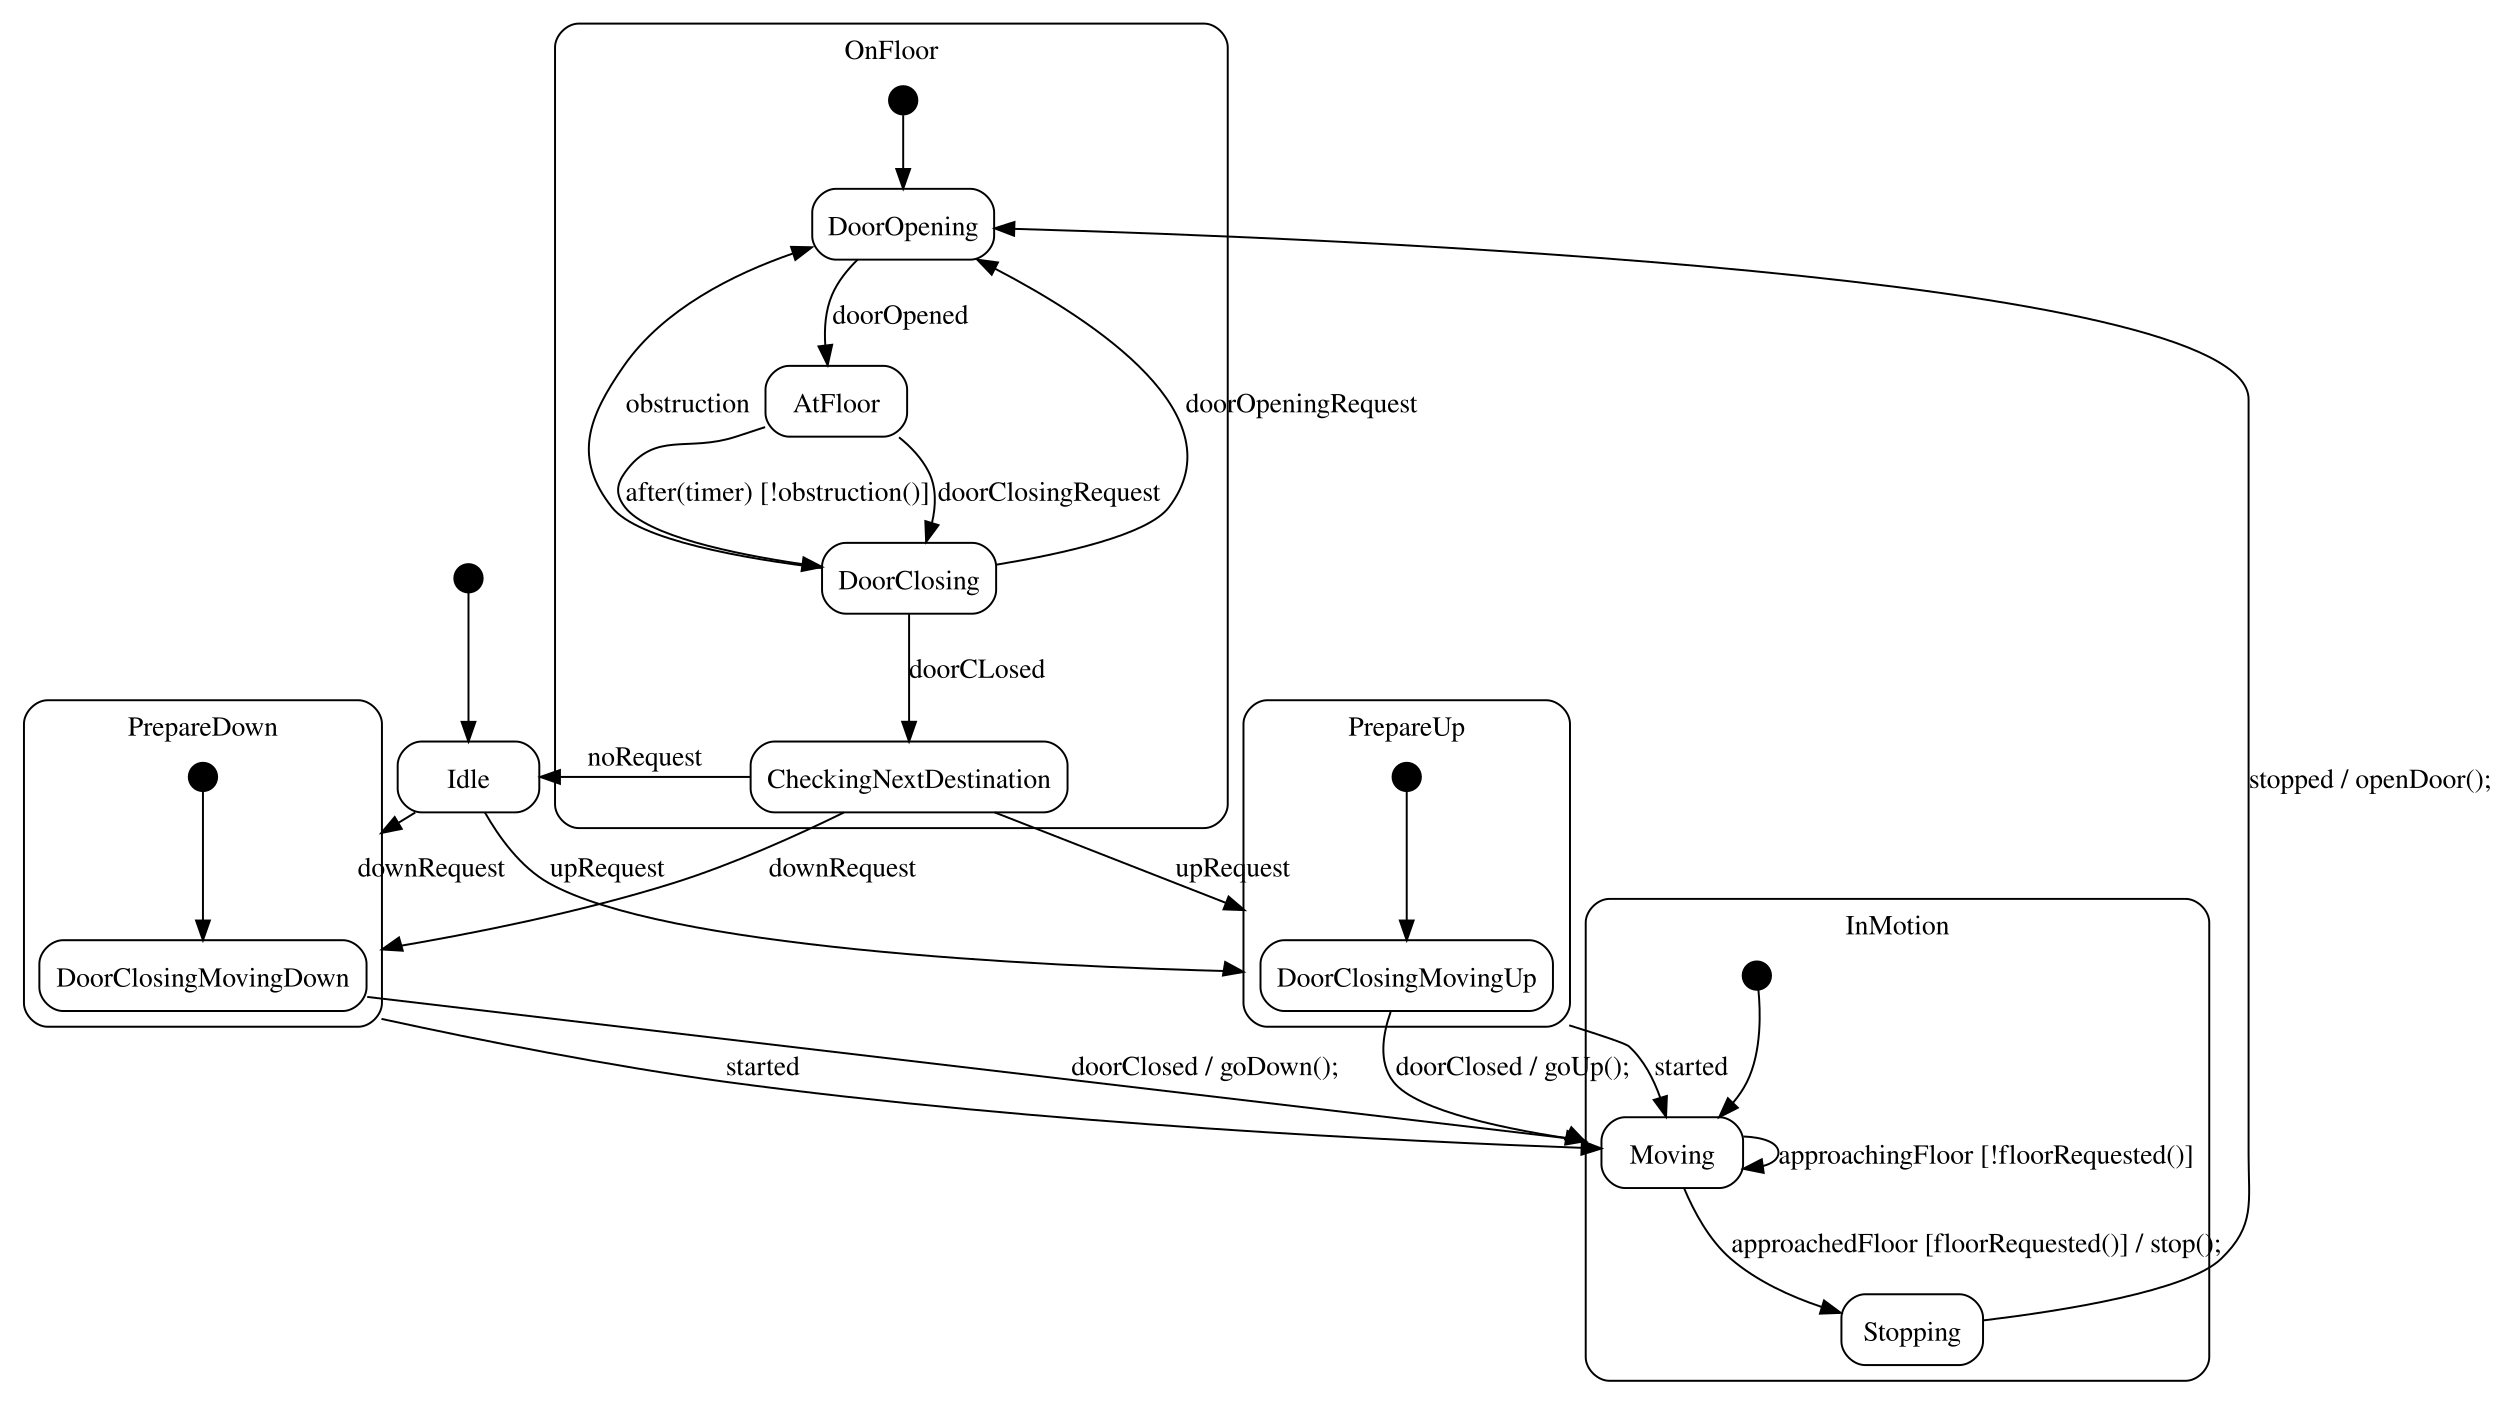
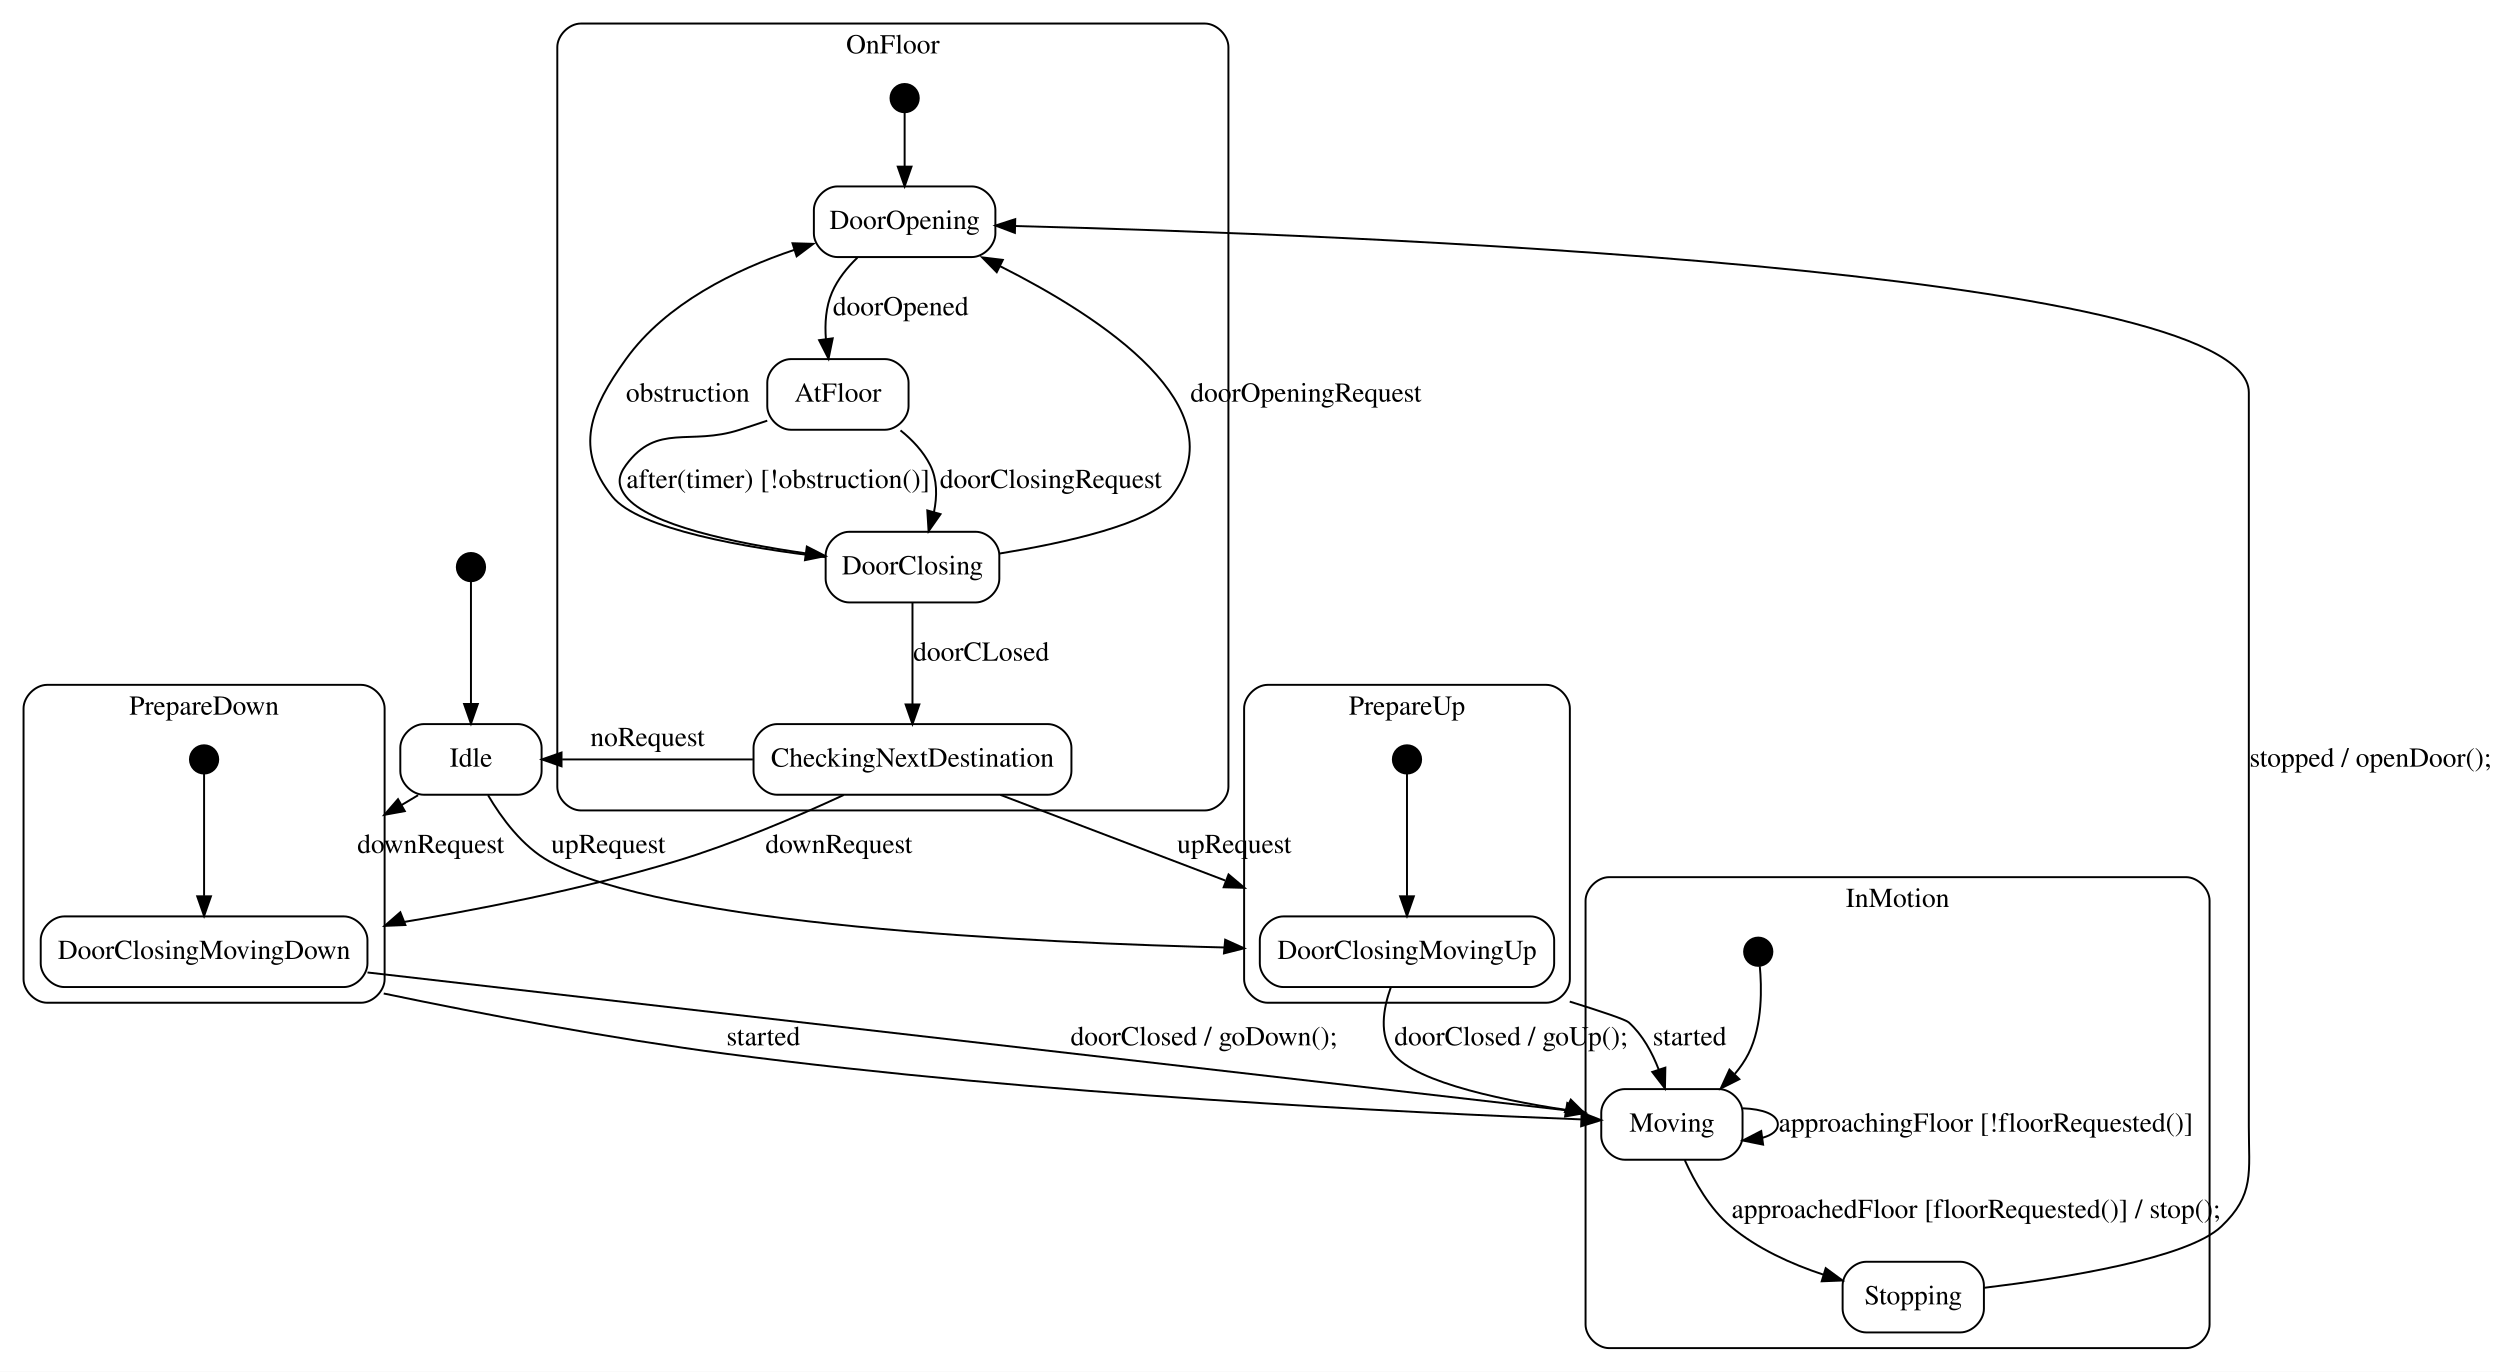
- <svg xmlns="http://www.w3.org/2000/svg" width="1271pt" height="714pt" viewBox="0.00 0.00 1270.64 714.00">
-   <g id="graph0" class="graph" transform="scale(1 1) rotate(0) translate(4 710)">
-     <polygon fill="white" stroke="white" points="-4,5 -4,-710 1267.64,-710 1267.64,5 -4,5" />
+ <svg xmlns="http://www.w3.org/2000/svg" width="1274pt" height="699pt" viewBox="0.00 0.00 1274.00 699.00">
+   <g id="graph0" class="graph" transform="scale(1 1) rotate(0) translate(4 695)">
+     <polygon fill="white" stroke="none" points="-4,4 -4,-695 1270,-695 1270,4 -4,4" />
    <g id="clust1" class="cluster">
-       <path fill="none" stroke="black" d="M640,-188C640,-188 782,-188 782,-188 788,-188 794,-194 794,-200 794,-200 794,-342 794,-342 794,-348 788,-354 782,-354 782,-354 640,-354 640,-354 634,-354 628,-348 628,-342 628,-342 628,-200 628,-200 628,-194 634,-188 640,-188" />
-       <text text-anchor="middle" x="711" y="-336" font-family="Times,serif" font-size="14.00">PrepareUp</text>
+       <path fill="none" stroke="black" d="M642,-184C642,-184 784,-184 784,-184 790,-184 796,-190 796,-196 796,-196 796,-334 796,-334 796,-340 790,-346 784,-346 784,-346 642,-346 642,-346 636,-346 630,-340 630,-334 630,-334 630,-196 630,-196 630,-190 636,-184 642,-184" />
+       <text text-anchor="middle" x="713" y="-330.8" font-family="Times,serif" font-size="14.00">PrepareUp</text>
    </g>
    <g id="clust2" class="cluster">
-       <path fill="none" stroke="black" d="M20,-188C20,-188 178,-188 178,-188 184,-188 190,-194 190,-200 190,-200 190,-342 190,-342 190,-348 184,-354 178,-354 178,-354 20,-354 20,-354 14,-354 8,-348 8,-342 8,-342 8,-200 8,-200 8,-194 14,-188 20,-188" />
-       <text text-anchor="middle" x="99" y="-336" font-family="Times,serif" font-size="14.00">PrepareDown</text>
+       <path fill="none" stroke="black" d="M20,-184C20,-184 180,-184 180,-184 186,-184 192,-190 192,-196 192,-196 192,-334 192,-334 192,-340 186,-346 180,-346 180,-346 20,-346 20,-346 14,-346 8,-340 8,-334 8,-334 8,-196 8,-196 8,-190 14,-184 20,-184" />
+       <text text-anchor="middle" x="100" y="-330.8" font-family="Times,serif" font-size="14.00">PrepareDown</text>
    </g>
    <g id="clust3" class="cluster">
-       <path fill="none" stroke="black" d="M814,-8C814,-8 1107,-8 1107,-8 1113,-8 1119,-14 1119,-20 1119,-20 1119,-241 1119,-241 1119,-247 1113,-253 1107,-253 1107,-253 814,-253 814,-253 808,-253 802,-247 802,-241 802,-241 802,-20 802,-20 802,-14 808,-8 814,-8" />
-       <text text-anchor="middle" x="960.5" y="-235" font-family="Times,serif" font-size="14.00">InMotion</text>
+       <path fill="none" stroke="black" d="M816,-8C816,-8 1110,-8 1110,-8 1116,-8 1122,-14 1122,-20 1122,-20 1122,-236 1122,-236 1122,-242 1116,-248 1110,-248 1110,-248 816,-248 816,-248 810,-248 804,-242 804,-236 804,-236 804,-20 804,-20 804,-14 810,-8 816,-8" />
+       <text text-anchor="middle" x="963" y="-232.8" font-family="Times,serif" font-size="14.00">InMotion</text>
    </g>
    <g id="clust4" class="cluster">
-       <path fill="none" stroke="black" d="M290,-289C290,-289 608,-289 608,-289 614,-289 620,-295 620,-301 620,-301 620,-686 620,-686 620,-692 614,-698 608,-698 608,-698 290,-698 290,-698 284,-698 278,-692 278,-686 278,-686 278,-301 278,-301 278,-295 284,-289 290,-289" />
-       <text text-anchor="middle" x="449" y="-680" font-family="Times,serif" font-size="14.00">OnFloor</text>
+       <path fill="none" stroke="black" d="M292,-282C292,-282 610,-282 610,-282 616,-282 622,-288 622,-294 622,-294 622,-671 622,-671 622,-677 616,-683 610,-683 610,-683 292,-683 292,-683 286,-683 280,-677 280,-671 280,-671 280,-294 280,-294 280,-288 286,-282 292,-282" />
+       <text text-anchor="middle" x="451" y="-667.8" font-family="Times,serif" font-size="14.00">OnFloor</text>
    </g>
    <g id="node1" class="node">
-       <ellipse fill="black" stroke="black" cx="234" cy="-416" rx="7.2" ry="7.2" />
+       <ellipse fill="black" stroke="black" cx="236" cy="-406" rx="7.2" ry="7.2" />
    </g>
    <g id="node2" class="node">
-       <path fill="none" stroke="black" d="M258,-333C258,-333 210,-333 210,-333 204,-333 198,-327 198,-321 198,-321 198,-309 198,-309 198,-303 204,-297 210,-297 210,-297 258,-297 258,-297 264,-297 270,-303 270,-309 270,-309 270,-321 270,-321 270,-327 264,-333 258,-333" />
-       <text text-anchor="middle" x="234" y="-309.4" font-family="Times,serif" font-size="14.00">Idle</text>
+       <path fill="none" stroke="black" d="M260,-326C260,-326 212,-326 212,-326 206,-326 200,-320 200,-314 200,-314 200,-302 200,-302 200,-296 206,-290 212,-290 212,-290 260,-290 260,-290 266,-290 272,-296 272,-302 272,-302 272,-314 272,-314 272,-320 266,-326 260,-326" />
+       <text text-anchor="middle" x="236" y="-304.3" font-family="Times,serif" font-size="14.00">Idle</text>
    </g>
    <g id="edge1" class="edge">
-       <path fill="none" stroke="black" d="M234,-408.504C234,-395.492 234,-365.565 234,-343.253" />
-       <polygon fill="black" stroke="black" points="237.5,-343.019 234,-333.019 230.5,-343.019 237.5,-343.019" />
+       <path fill="none" stroke="black" d="M236,-398.701C236,-386.283 236,-357.979 236,-336.462" />
+       <polygon fill="black" stroke="black" points="239.5,-336.246 236,-326.246 232.5,-336.246 239.5,-336.246" />
    </g>
    <g id="node4" class="node">
-       <path fill="none" stroke="black" d="M773.34,-232C773.34,-232 648.66,-232 648.66,-232 642.66,-232 636.66,-226 636.66,-220 636.66,-220 636.66,-208 636.66,-208 636.66,-202 642.66,-196 648.66,-196 648.66,-196 773.34,-196 773.34,-196 779.34,-196 785.34,-202 785.34,-208 785.34,-208 785.34,-220 785.34,-220 785.34,-226 779.34,-232 773.34,-232" />
-       <text text-anchor="middle" x="711" y="-208.4" font-family="Times,serif" font-size="14.00">DoorClosingMovingUp</text>
+       <path fill="none" stroke="black" d="M776,-228C776,-228 650,-228 650,-228 644,-228 638,-222 638,-216 638,-216 638,-204 638,-204 638,-198 644,-192 650,-192 650,-192 776,-192 776,-192 782,-192 788,-198 788,-204 788,-204 788,-216 788,-216 788,-222 782,-228 776,-228" />
+       <text text-anchor="middle" x="713" y="-206.3" font-family="Times,serif" font-size="14.00">DoorClosingMovingUp</text>
    </g>
    <g id="edge3" class="edge">
-       <path fill="none" stroke="black" d="M242.389,-296.874C249.326,-284.692 260.386,-269.104 274.896,-261 333.31,-228.376 517.085,-218.866 626.547,-216.109" />
-       <polygon fill="black" stroke="black" points="618.701,-220.947 628,-215.871 617.564,-214.04 618.701,-220.947" />
-       <text text-anchor="middle" x="304.552" y="-264.4" font-family="Times,serif" font-size="14.00">upRequest</text>
+       <path fill="none" stroke="black" d="M244.699,-289.763C251.537,-278.149 262.206,-263.61 276,-256 334.525,-223.711 517.768,-214.542 627.51,-211.97" />
+       <polygon fill="black" stroke="black" points="620.351,-216.123 630,-211.748 619.729,-209.15 620.351,-216.123" />
+       <text text-anchor="middle" x="306" y="-260.3" font-family="Times,serif" font-size="14.00">upRequest</text>
    </g>
    <g id="node6" class="node">
-       <path fill="none" stroke="black" d="M170.173,-232C170.173,-232 27.828,-232 27.828,-232 21.828,-232 15.828,-226 15.828,-220 15.828,-220 15.828,-208 15.828,-208 15.828,-202 21.828,-196 27.828,-196 27.828,-196 170.173,-196 170.173,-196 176.173,-196 182.173,-202 182.173,-208 182.173,-208 182.173,-220 182.173,-220 182.173,-226 176.173,-232 170.173,-232" />
-       <text text-anchor="middle" x="99" y="-208.4" font-family="Times,serif" font-size="14.00">DoorClosingMovingDown</text>
+       <path fill="none" stroke="black" d="M171.25,-228C171.25,-228 28.75,-228 28.75,-228 22.75,-228 16.75,-222 16.75,-216 16.75,-216 16.75,-204 16.75,-204 16.75,-198 22.75,-192 28.75,-192 28.75,-192 171.25,-192 171.25,-192 177.25,-192 183.25,-198 183.25,-204 183.25,-204 183.25,-216 183.25,-216 183.25,-222 177.25,-228 171.25,-228" />
+       <text text-anchor="middle" x="100" y="-206.3" font-family="Times,serif" font-size="14.00">DoorClosingMovingDown</text>
    </g>
    <g id="edge6" class="edge">
-       <path fill="none" stroke="black" d="M206.962,-296.937C204.397,-295.346 201.791,-293.74 198.311,-291.646" />
-       <polygon fill="black" stroke="black" points="200.053,-288.611 189.669,-286.511 196.477,-294.628 200.053,-288.611" />
-       <text text-anchor="middle" x="215.107" y="-264.4" font-family="Times,serif" font-size="14.00">downRequest</text>
+       <path fill="none" stroke="black" d="M209.054,-289.781C206.549,-288.244 204.001,-286.701 200.674,-284.768" />
+       <polygon fill="black" stroke="black" points="202.283,-281.656 191.859,-279.758 198.824,-287.742 202.283,-281.656" />
+       <text text-anchor="middle" x="215.5" y="-260.3" font-family="Times,serif" font-size="14.00">downRequest</text>
    </g>
    <g id="node3" class="node">
-       <ellipse fill="black" stroke="black" cx="711" cy="-315" rx="7.2" ry="7.2" />
+       <ellipse fill="black" stroke="black" cx="713" cy="-308" rx="7.2" ry="7.2" />
    </g>
    <g id="edge5" class="edge">
-       <path fill="none" stroke="black" d="M711,-307.504C711,-294.492 711,-264.565 711,-242.253" />
-       <polygon fill="black" stroke="black" points="714.5,-242.019 711,-232.019 707.5,-242.019 714.5,-242.019" />
+       <path fill="none" stroke="black" d="M713,-300.701C713,-288.283 713,-259.979 713,-238.462" />
+       <polygon fill="black" stroke="black" points="716.5,-238.246 713,-228.246 709.5,-238.246 716.5,-238.246" />
    </g>
    <g id="node8" class="node">
-       <path fill="none" stroke="black" d="M870,-142C870,-142 822,-142 822,-142 816,-142 810,-136 810,-130 810,-130 810,-118 810,-118 810,-112 816,-106 822,-106 822,-106 870,-106 870,-106 876,-106 882,-112 882,-118 882,-118 882,-130 882,-130 882,-136 876,-142 870,-142" />
-       <text text-anchor="middle" x="846" y="-118.4" font-family="Times,serif" font-size="14.00">Moving</text>
+       <path fill="none" stroke="black" d="M872,-140C872,-140 824,-140 824,-140 818,-140 812,-134 812,-128 812,-128 812,-116 812,-116 812,-110 818,-104 824,-104 824,-104 872,-104 872,-104 878,-104 884,-110 884,-116 884,-116 884,-128 884,-128 884,-134 878,-140 872,-140" />
+       <text text-anchor="middle" x="848" y="-118.3" font-family="Times,serif" font-size="14.00">Moving</text>
    </g>
    <g id="edge9" class="edge">
-       <path fill="none" stroke="black" d="M702.807,-195.528C698.852,-184.269 696.456,-169.932 704.234,-160 716.021,-144.949 763.125,-135.484 799.841,-130.248" />
-       <polygon fill="black" stroke="black" points="792.726,-135.004 802,-129.882 791.555,-128.103 792.726,-135.004" />
-       <text text-anchor="middle" x="764.883" y="-163.4" font-family="Times,serif" font-size="14.00">doorClosed / goUp();</text>
+       <path fill="none" stroke="black" d="M704.714,-191.715C700.878,-180.959 698.614,-167.427 706,-158 717.808,-142.928 764.99,-133.467 801.766,-128.237" />
+       <polygon fill="black" stroke="black" points="794.693,-132.936 804,-127.873 793.567,-126.027 794.693,-132.936" />
+       <text text-anchor="middle" x="766" y="-162.3" font-family="Times,serif" font-size="14.00">doorClosed / goUp();</text>
    </g>
    <g id="edge12" class="edge">
-       <path fill="none" stroke="black" d="M793.6,-188.714C809.833,-183.672 822.415,-179.444 824,-178 831.518,-171.151 836.538,-161.338 839.857,-152.012" />
-       <polygon fill="black" stroke="black" points="843.266,-152.834 842.829,-142.249 836.569,-150.796 843.266,-152.834" />
-       <text text-anchor="middle" x="855.659" y="-163.4" font-family="Times,serif" font-size="14.00">started</text>
+       <path fill="none" stroke="black" d="M795.941,-184.589C812.003,-179.596 824.416,-175.423 826,-174 833.088,-167.632 837.982,-158.582 841.319,-149.868" />
+       <polygon fill="black" stroke="black" points="844.655,-150.928 844.46,-140.335 838.007,-148.738 844.655,-150.928" />
+       <text text-anchor="middle" x="857" y="-162.3" font-family="Times,serif" font-size="14.00">started</text>
    </g>
    <g id="node5" class="node">
-       <ellipse fill="black" stroke="black" cx="99" cy="-315" rx="7.2" ry="7.2" />
+       <ellipse fill="black" stroke="black" cx="100" cy="-308" rx="7.2" ry="7.2" />
    </g>
    <g id="edge8" class="edge">
-       <path fill="none" stroke="black" d="M99,-307.504C99,-294.492 99,-264.565 99,-242.253" />
-       <polygon fill="black" stroke="black" points="102.5,-242.019 99,-232.019 95.5,-242.019 102.5,-242.019" />
+       <path fill="none" stroke="black" d="M100,-300.701C100,-288.283 100,-259.979 100,-238.462" />
+       <polygon fill="black" stroke="black" points="103.5,-238.246 100,-228.246 96.5,-238.246 103.5,-238.246" />
    </g>
    <g id="edge10" class="edge">
-       <path fill="none" stroke="black" d="M182.516,-203.161C340.108,-184.596 676.551,-144.962 799.648,-130.46" />
-       <polygon fill="black" stroke="black" points="794.691,-136.928 802,-129.258 791.503,-130.695 794.691,-136.928" />
-       <text text-anchor="middle" x="608.438" y="-163.4" font-family="Times,serif" font-size="14.00">doorClosed / goDown();</text>
+       <path fill="none" stroke="black" d="M183.267,-199.427C340.894,-181.304 678.131,-142.53 801.532,-128.343" />
+       <polygon fill="black" stroke="black" points="796.48,-134.63 804,-127.166 793.467,-128.311 796.48,-134.63" />
+       <text text-anchor="middle" x="609.5" y="-162.3" font-family="Times,serif" font-size="14.00">doorClosed / goDown();</text>
    </g>
    <g id="edge13" class="edge">
-       <path fill="none" stroke="black" d="M189.766,-191.985C240.884,-180.884 306.049,-167.949 364.683,-160 523.483,-138.472 713.678,-129.575 799.705,-126.452" />
-       <polygon fill="black" stroke="black" points="800.046,-129.943 809.916,-126.091 799.798,-122.947 800.046,-129.943" />
-       <text text-anchor="middle" x="383.659" y="-163.4" font-family="Times,serif" font-size="14.00">started</text>
+       <path fill="none" stroke="black" d="M191.543,-188.707C242.641,-178.072 307.591,-165.693 366,-158 525.105,-137.044 715.531,-127.864 801.655,-124.562" />
+       <polygon fill="black" stroke="black" points="802.015,-128.051 811.877,-124.179 801.753,-121.056 802.015,-128.051" />
+       <text text-anchor="middle" x="385" y="-162.3" font-family="Times,serif" font-size="14.00">started</text>
    </g>
    <g id="node7" class="node">
-       <ellipse fill="black" stroke="black" cx="889" cy="-214" rx="7.2" ry="7.2" />
+       <ellipse fill="black" stroke="black" cx="892" cy="-210" rx="7.2" ry="7.2" />
    </g>
    <g id="edge11" class="edge">
-       <path fill="none" stroke="black" d="M889.796,-206.734C890.815,-196.401 891.636,-175.402 884,-160 882.118,-156.203 879.636,-152.615 876.839,-149.289" />
-       <polygon fill="black" stroke="black" points="879.325,-146.825 869.879,-142.027 874.271,-151.668 879.325,-146.825" />
+       <path fill="none" stroke="black" d="M892.79,-202.633C893.741,-192.562 894.393,-172.605 887,-158 885.158,-154.36 882.764,-150.921 880.069,-147.725" />
+       <polygon fill="black" stroke="black" points="882.358,-145.058 872.89,-140.303 877.326,-149.924 882.358,-145.058" />
    </g>
    <g id="edge14" class="edge">
-       <path fill="none" stroke="black" d="M882.087,-132.209C892.221,-131.85 900,-129.113 900,-124 900,-120.804 896.961,-118.537 892.208,-117.198" />
-       <polygon fill="black" stroke="black" points="892.474,-113.701 882.087,-115.791 891.51,-120.635 892.474,-113.701" />
-       <text text-anchor="middle" x="1005.55" y="-118.4" font-family="Times,serif" font-size="14.00">approachingFloor [!floorRequested()]</text>
+       <path fill="none" stroke="black" d="M884.087,-130.209C894.221,-129.85 902,-127.113 902,-122 902,-118.804 898.961,-116.537 894.208,-115.198" />
+       <polygon fill="black" stroke="black" points="894.474,-111.701 884.087,-113.791 893.51,-118.635 894.474,-111.701" />
+       <text text-anchor="middle" x="1008" y="-118.3" font-family="Times,serif" font-size="14.00">approachingFloor [!floorRequested()]</text>
    </g>
    <g id="node9" class="node">
-       <path fill="none" stroke="black" d="M992,-52C992,-52 944,-52 944,-52 938,-52 932,-46 932,-40 932,-40 932,-28 932,-28 932,-22 938,-16 944,-16 944,-16 992,-16 992,-16 998,-16 1004,-22 1004,-28 1004,-28 1004,-40 1004,-40 1004,-46 998,-52 992,-52" />
-       <text text-anchor="middle" x="968" y="-28.4" font-family="Times,serif" font-size="14.00">Stopping</text>
+       <path fill="none" stroke="black" d="M995,-52C995,-52 947,-52 947,-52 941,-52 935,-46 935,-40 935,-40 935,-28 935,-28 935,-22 941,-16 947,-16 947,-16 995,-16 995,-16 1001,-16 1007,-22 1007,-28 1007,-28 1007,-40 1007,-40 1007,-46 1001,-52 995,-52" />
+       <text text-anchor="middle" x="971" y="-30.3" font-family="Times,serif" font-size="14.00">Stopping</text>
    </g>
    <g id="edge15" class="edge">
-       <path fill="none" stroke="black" d="M852.116,-105.656C856.956,-94.162 864.75,-79.503 875.789,-70 888.9,-58.714 906.024,-50.884 921.952,-45.541" />
-       <polygon fill="black" stroke="black" points="923.155,-48.833 931.669,-42.527 921.081,-42.147 923.155,-48.833" />
-       <text text-anchor="middle" x="1000.61" y="-73.4" font-family="Times,serif" font-size="14.00">approachedFloor [floorRequested()] / stop();</text>
+       <path fill="none" stroke="black" d="M854.549,-103.817C859.512,-92.826 867.31,-78.995 878,-70 891.445,-58.686 908.915,-50.835 925.077,-45.481" />
+       <polygon fill="black" stroke="black" points="926.389,-48.74 934.924,-42.462 924.337,-42.047 926.389,-48.74" />
+       <text text-anchor="middle" x="1003" y="-74.3" font-family="Times,serif" font-size="14.00">approachedFloor [floorRequested()] / stop();</text>
    </g>
    <g id="node11" class="node">
-       <path fill="none" stroke="black" d="M489.24,-614C489.24,-614 420.76,-614 420.76,-614 414.76,-614 408.76,-608 408.76,-602 408.76,-602 408.76,-590 408.76,-590 408.76,-584 414.76,-578 420.76,-578 420.76,-578 489.24,-578 489.24,-578 495.24,-578 501.24,-584 501.24,-590 501.24,-590 501.24,-602 501.24,-602 501.24,-608 495.24,-614 489.24,-614" />
-       <text text-anchor="middle" x="455" y="-590.4" font-family="Times,serif" font-size="14.00">DoorOpening</text>
+       <path fill="none" stroke="black" d="M491.25,-600C491.25,-600 422.75,-600 422.75,-600 416.75,-600 410.75,-594 410.75,-588 410.75,-588 410.75,-576 410.75,-576 410.75,-570 416.75,-564 422.75,-564 422.75,-564 491.25,-564 491.25,-564 497.25,-564 503.25,-570 503.25,-576 503.25,-576 503.25,-588 503.25,-588 503.25,-594 497.25,-600 491.25,-600" />
+       <text text-anchor="middle" x="457" y="-578.3" font-family="Times,serif" font-size="14.00">DoorOpening</text>
    </g>
    <g id="edge17" class="edge">
-       <path fill="none" stroke="black" d="M1004.18,-38.712C1045.02,-43.628 1107.99,-53.642 1125,-70 1142.56,-86.889 1139,-98.636 1139,-123 1139,-507 1139,-507 1139,-507 1139,-570.045 675.982,-588.918 511.847,-593.628" />
-       <polygon fill="black" stroke="black" points="511.375,-590.14 501.476,-593.918 511.57,-597.137 511.375,-590.14" />
-       <text text-anchor="middle" x="1200.82" y="-309.4" font-family="Times,serif" font-size="14.00">stopped / openDoor();</text>
+       <path fill="none" stroke="black" d="M1007.15,-38.74C1047.97,-43.684 1110.91,-53.724 1128,-70 1145.02,-86.212 1142,-97.495 1142,-121 1142,-495 1142,-495 1142,-495 1142,-558.149 677.766,-575.609 513.644,-579.808" />
+       <polygon fill="black" stroke="black" points="513.186,-576.318 503.276,-580.066 513.36,-583.316 513.186,-576.318" />
+       <text text-anchor="middle" x="1204" y="-304.3" font-family="Times,serif" font-size="14.00">stopped / openDoor();</text>
    </g>
    <g id="node10" class="node">
-       <ellipse fill="black" stroke="black" cx="455" cy="-659" rx="7.2" ry="7.2" />
+       <ellipse fill="black" stroke="black" cx="457" cy="-645" rx="7.2" ry="7.2" />
    </g>
    <g id="edge16" class="edge">
-       <path fill="none" stroke="black" d="M455,-651.472C455,-644.902 455,-634.324 455,-624.229" />
-       <polygon fill="black" stroke="black" points="458.5,-624.073 455,-614.073 451.5,-624.073 458.5,-624.073" />
+       <path fill="none" stroke="black" d="M457,-637.472C457,-630.902 457,-620.324 457,-610.229" />
+       <polygon fill="black" stroke="black" points="460.5,-610.073 457,-600.073 453.5,-610.073 460.5,-610.073" />
    </g>
    <g id="node12" class="node">
-       <path fill="none" stroke="black" d="M445,-524C445,-524 397,-524 397,-524 391,-524 385,-518 385,-512 385,-512 385,-500 385,-500 385,-494 391,-488 397,-488 397,-488 445,-488 445,-488 451,-488 457,-494 457,-500 457,-500 457,-512 457,-512 457,-518 451,-524 445,-524" />
-       <text text-anchor="middle" x="421" y="-500.4" font-family="Times,serif" font-size="14.00">AtFloor</text>
+       <path fill="none" stroke="black" d="M447,-512C447,-512 399,-512 399,-512 393,-512 387,-506 387,-500 387,-500 387,-488 387,-488 387,-482 393,-476 399,-476 399,-476 447,-476 447,-476 453,-476 459,-482 459,-488 459,-488 459,-500 459,-500 459,-506 453,-512 447,-512" />
+       <text text-anchor="middle" x="423" y="-490.3" font-family="Times,serif" font-size="14.00">AtFloor</text>
    </g>
    <g id="edge20" class="edge">
-       <path fill="none" stroke="black" d="M431.818,-577.987C426.55,-572.852 421.667,-566.76 418.8,-560 415.462,-552.131 414.834,-543.001 415.389,-534.56" />
-       <polygon fill="black" stroke="black" points="418.894,-534.727 416.611,-524.381 411.944,-533.893 418.894,-534.727" />
-       <text text-anchor="middle" x="453.6" y="-545.4" font-family="Times,serif" font-size="14.00">doorOpened</text>
+       <path fill="none" stroke="black" d="M432.931,-563.702C427.694,-558.644 422.867,-552.66 420,-546 416.829,-538.636 416.272,-530.115 416.877,-522.17" />
+       <polygon fill="black" stroke="black" points="420.353,-522.584 418.221,-512.206 413.416,-521.648 420.353,-522.584" />
+       <text text-anchor="middle" x="455" y="-534.3" font-family="Times,serif" font-size="14.00">doorOpened</text>
    </g>
    <g id="node13" class="node">
-       <path fill="none" stroke="black" d="M490.254,-434C490.254,-434 425.746,-434 425.746,-434 419.746,-434 413.746,-428 413.746,-422 413.746,-422 413.746,-410 413.746,-410 413.746,-404 419.746,-398 425.746,-398 425.746,-398 490.254,-398 490.254,-398 496.254,-398 502.254,-404 502.254,-410 502.254,-410 502.254,-422 502.254,-422 502.254,-428 496.254,-434 490.254,-434" />
-       <text text-anchor="middle" x="458" y="-410.4" font-family="Times,serif" font-size="14.00">DoorClosing</text>
+       <path fill="none" stroke="black" d="M493.25,-424C493.25,-424 428.75,-424 428.75,-424 422.75,-424 416.75,-418 416.75,-412 416.75,-412 416.75,-400 416.75,-400 416.75,-394 422.75,-388 428.75,-388 428.75,-388 493.25,-388 493.25,-388 499.25,-388 505.25,-394 505.25,-400 505.25,-400 505.25,-412 505.25,-412 505.25,-418 499.25,-424 493.25,-424" />
+       <text text-anchor="middle" x="461" y="-402.3" font-family="Times,serif" font-size="14.00">DoorClosing</text>
    </g>
    <g id="edge21" class="edge">
-       <path fill="none" stroke="black" d="M384.799,-492.872C379.83,-491.225 374.791,-489.564 370,-488 345.021,-479.845 329.181,-491.221 313.686,-470 308.968,-463.539 308.74,-458.288 313.686,-452 324.939,-437.691 367.694,-428.518 403.77,-423.169" />
-       <polygon fill="black" stroke="black" points="404.325,-426.625 413.737,-421.76 403.346,-419.694 404.325,-426.625" />
-       <text text-anchor="middle" x="391.157" y="-455.4" font-family="Times,serif" font-size="14.00">after(timer) [!obstruction()]</text>
+       <path fill="none" stroke="black" d="M386.988,-480.627C382.289,-479.051 377.534,-477.474 373,-476 347.332,-467.655 331.009,-479.73 315,-458 310.782,-452.275 310.597,-447.584 315,-442 326.434,-427.501 369.93,-418.331 406.498,-413.031" />
+       <polygon fill="black" stroke="black" points="407.168,-416.472 416.596,-411.638 406.212,-409.538 407.168,-416.472" />
+       <text text-anchor="middle" x="392.5" y="-446.3" font-family="Times,serif" font-size="14.00">after(timer) [!obstruction()]</text>
    </g>
    <g id="edge22" class="edge">
-       <path fill="none" stroke="black" d="M452.886,-487.671C458.978,-482.802 464.53,-476.91 468,-470 471.987,-462.061 471.645,-452.727 469.635,-444.122" />
-       <polygon fill="black" stroke="black" points="472.956,-443.012 466.67,-434.484 466.265,-445.071 472.956,-443.012" />
-       <text text-anchor="middle" x="529.166" y="-455.4" font-family="Times,serif" font-size="14.00">doorClosingRequest</text>
+       <path fill="none" stroke="black" d="M454.886,-475.671C460.978,-470.802 466.53,-464.91 470,-458 473.688,-450.656 473.595,-442.054 471.951,-434.029" />
+       <polygon fill="black" stroke="black" points="475.292,-432.984 469.206,-424.311 468.556,-434.886 475.292,-432.984" />
+       <text text-anchor="middle" x="531.5" y="-446.3" font-family="Times,serif" font-size="14.00">doorClosingRequest</text>
    </g>
    <g id="edge18" class="edge">
-       <path fill="none" stroke="black" d="M413.616,-421.235C373.959,-426.045 320.143,-435.462 307,-452 287.021,-477.139 294.639,-497.661 313.007,-524 333.137,-552.865 368.509,-570.599 398.911,-581.124" />
-       <polygon fill="black" stroke="black" points="397.989,-584.505 408.582,-584.293 400.169,-577.853 397.989,-584.505" />
-       <text text-anchor="middle" x="345.497" y="-500.4" font-family="Times,serif" font-size="14.00">obstruction</text>
+       <path fill="none" stroke="black" d="M416.418,-411.105C376.205,-415.839 321.375,-425.22 308,-442 288.512,-466.45 296.739,-486.62 315,-512 335.367,-540.307 370.564,-557.521 400.819,-567.675" />
+       <polygon fill="black" stroke="black" points="399.853,-571.041 410.444,-570.729 401.971,-564.369 399.853,-571.041" />
+       <text text-anchor="middle" x="346.5" y="-490.3" font-family="Times,serif" font-size="14.00">obstruction</text>
    </g>
    <g id="edge19" class="edge">
-       <path fill="none" stroke="black" d="M502.259,-422.895C536.28,-428.441 579.229,-438.001 590,-452 625.549,-498.203 553.62,-546.389 501.77,-573.358" />
-       <polygon fill="black" stroke="black" points="500.003,-570.33 492.675,-577.982 503.176,-576.57 500.003,-570.33" />
-       <text text-anchor="middle" x="657.49" y="-500.4" font-family="Times,serif" font-size="14.00">doorOpeningRequest</text>
+       <path fill="none" stroke="black" d="M505.259,-412.895C539.28,-418.441 582.229,-428.001 593,-442 627.765,-487.184 557.494,-533.237 505.628,-559.354" />
+       <polygon fill="black" stroke="black" points="503.94,-556.284 496.512,-563.839 507.03,-562.565 503.94,-556.284" />
+       <text text-anchor="middle" x="661.5" y="-490.3" font-family="Times,serif" font-size="14.00">doorOpeningRequest</text>
    </g>
    <g id="node14" class="node">
-       <path fill="none" stroke="black" d="M526.56,-333C526.56,-333 389.44,-333 389.44,-333 383.44,-333 377.44,-327 377.44,-321 377.44,-321 377.44,-309 377.44,-309 377.44,-303 383.44,-297 389.44,-297 389.44,-297 526.56,-297 526.56,-297 532.56,-297 538.56,-303 538.56,-309 538.56,-309 538.56,-321 538.56,-321 538.56,-327 532.56,-333 526.56,-333" />
-       <text text-anchor="middle" x="458" y="-309.4" font-family="Times,serif" font-size="14.00">CheckingNextDestination</text>
+       <path fill="none" stroke="black" d="M530,-326C530,-326 392,-326 392,-326 386,-326 380,-320 380,-314 380,-314 380,-302 380,-302 380,-296 386,-290 392,-290 392,-290 530,-290 530,-290 536,-290 542,-296 542,-302 542,-302 542,-314 542,-314 542,-320 536,-326 530,-326" />
+       <text text-anchor="middle" x="461" y="-304.3" font-family="Times,serif" font-size="14.00">CheckingNextDestination</text>
    </g>
    <g id="edge23" class="edge">
-       <path fill="none" stroke="black" d="M458,-397.756C458,-382.708 458,-360.616 458,-343.19" />
-       <polygon fill="black" stroke="black" points="461.5,-343.047 458,-333.047 454.5,-343.047 461.5,-343.047" />
-       <text text-anchor="middle" x="492.607" y="-365.4" font-family="Times,serif" font-size="14.00">doorCLosed</text>
+       <path fill="none" stroke="black" d="M461,-387.837C461,-373.503 461,-352.807 461,-336.216" />
+       <polygon fill="black" stroke="black" points="464.5,-336.014 461,-326.014 457.5,-336.014 464.5,-336.014" />
+       <text text-anchor="middle" x="496" y="-358.3" font-family="Times,serif" font-size="14.00">doorCLosed</text>
    </g>
    <g id="edge2" class="edge">
-       <path fill="none" stroke="black" d="M377.374,-315C344.944,-315 308.697,-315 280.762,-315" />
-       <polygon fill="black" stroke="black" points="280.488,-311.5 270.488,-315 280.488,-318.5 280.488,-311.5" />
-       <text text-anchor="middle" x="323.646" y="-320.8" font-family="Times,serif" font-size="14.00">noRequest</text>
+       <path fill="none" stroke="black" d="M379.668,-308C346.981,-308 310.482,-308 282.452,-308" />
+       <polygon fill="black" stroke="black" points="282.15,-304.5 272.15,-308 282.15,-311.5 282.15,-304.5" />
+       <text text-anchor="middle" x="326" y="-314.8" font-family="Times,serif" font-size="14.00">noRequest</text>
    </g>
    <g id="edge4" class="edge">
-       <path fill="none" stroke="black" d="M501.492,-296.981C533.722,-284.37 578.822,-266.722 618.926,-251.029" />
-       <polygon fill="black" stroke="black" points="620.429,-254.199 628.466,-247.296 617.878,-247.681 620.429,-254.199" />
-       <text text-anchor="middle" x="622.552" y="-264.4" font-family="Times,serif" font-size="14.00">upRequest</text>
+       <path fill="none" stroke="black" d="M505.762,-289.948C537.499,-277.858 581.222,-261.201 620.33,-246.303" />
+       <polygon fill="black" stroke="black" points="622.064,-249.388 630.163,-242.557 619.572,-242.846 622.064,-249.388" />
+       <text text-anchor="middle" x="625" y="-260.3" font-family="Times,serif" font-size="14.00">upRequest</text>
    </g>
    <g id="edge7" class="edge">
-       <path fill="none" stroke="black" d="M424.904,-296.952C401.232,-285.367 368.323,-270.481 338,-261 290.852,-246.259 236.923,-235.388 192.239,-227.927" />
-       <polygon fill="black" stroke="black" points="200.576,-226.653 190,-227.293 198.666,-233.387 200.576,-226.653" />
-       <text text-anchor="middle" x="424.107" y="-264.4" font-family="Times,serif" font-size="14.00">downRequest</text>
+       <path fill="none" stroke="black" d="M425.997,-289.894C402.221,-278.866 369.799,-264.961 340,-256 292.539,-241.727 238.374,-231.106 193.527,-223.777" />
+       <polygon fill="black" stroke="black" points="202.586,-223.61 192,-223.171 200.001,-230.116 202.586,-223.61" />
+       <text text-anchor="middle" x="423.5" y="-260.3" font-family="Times,serif" font-size="14.00">downRequest</text>
    </g>
  </g>
</svg>
